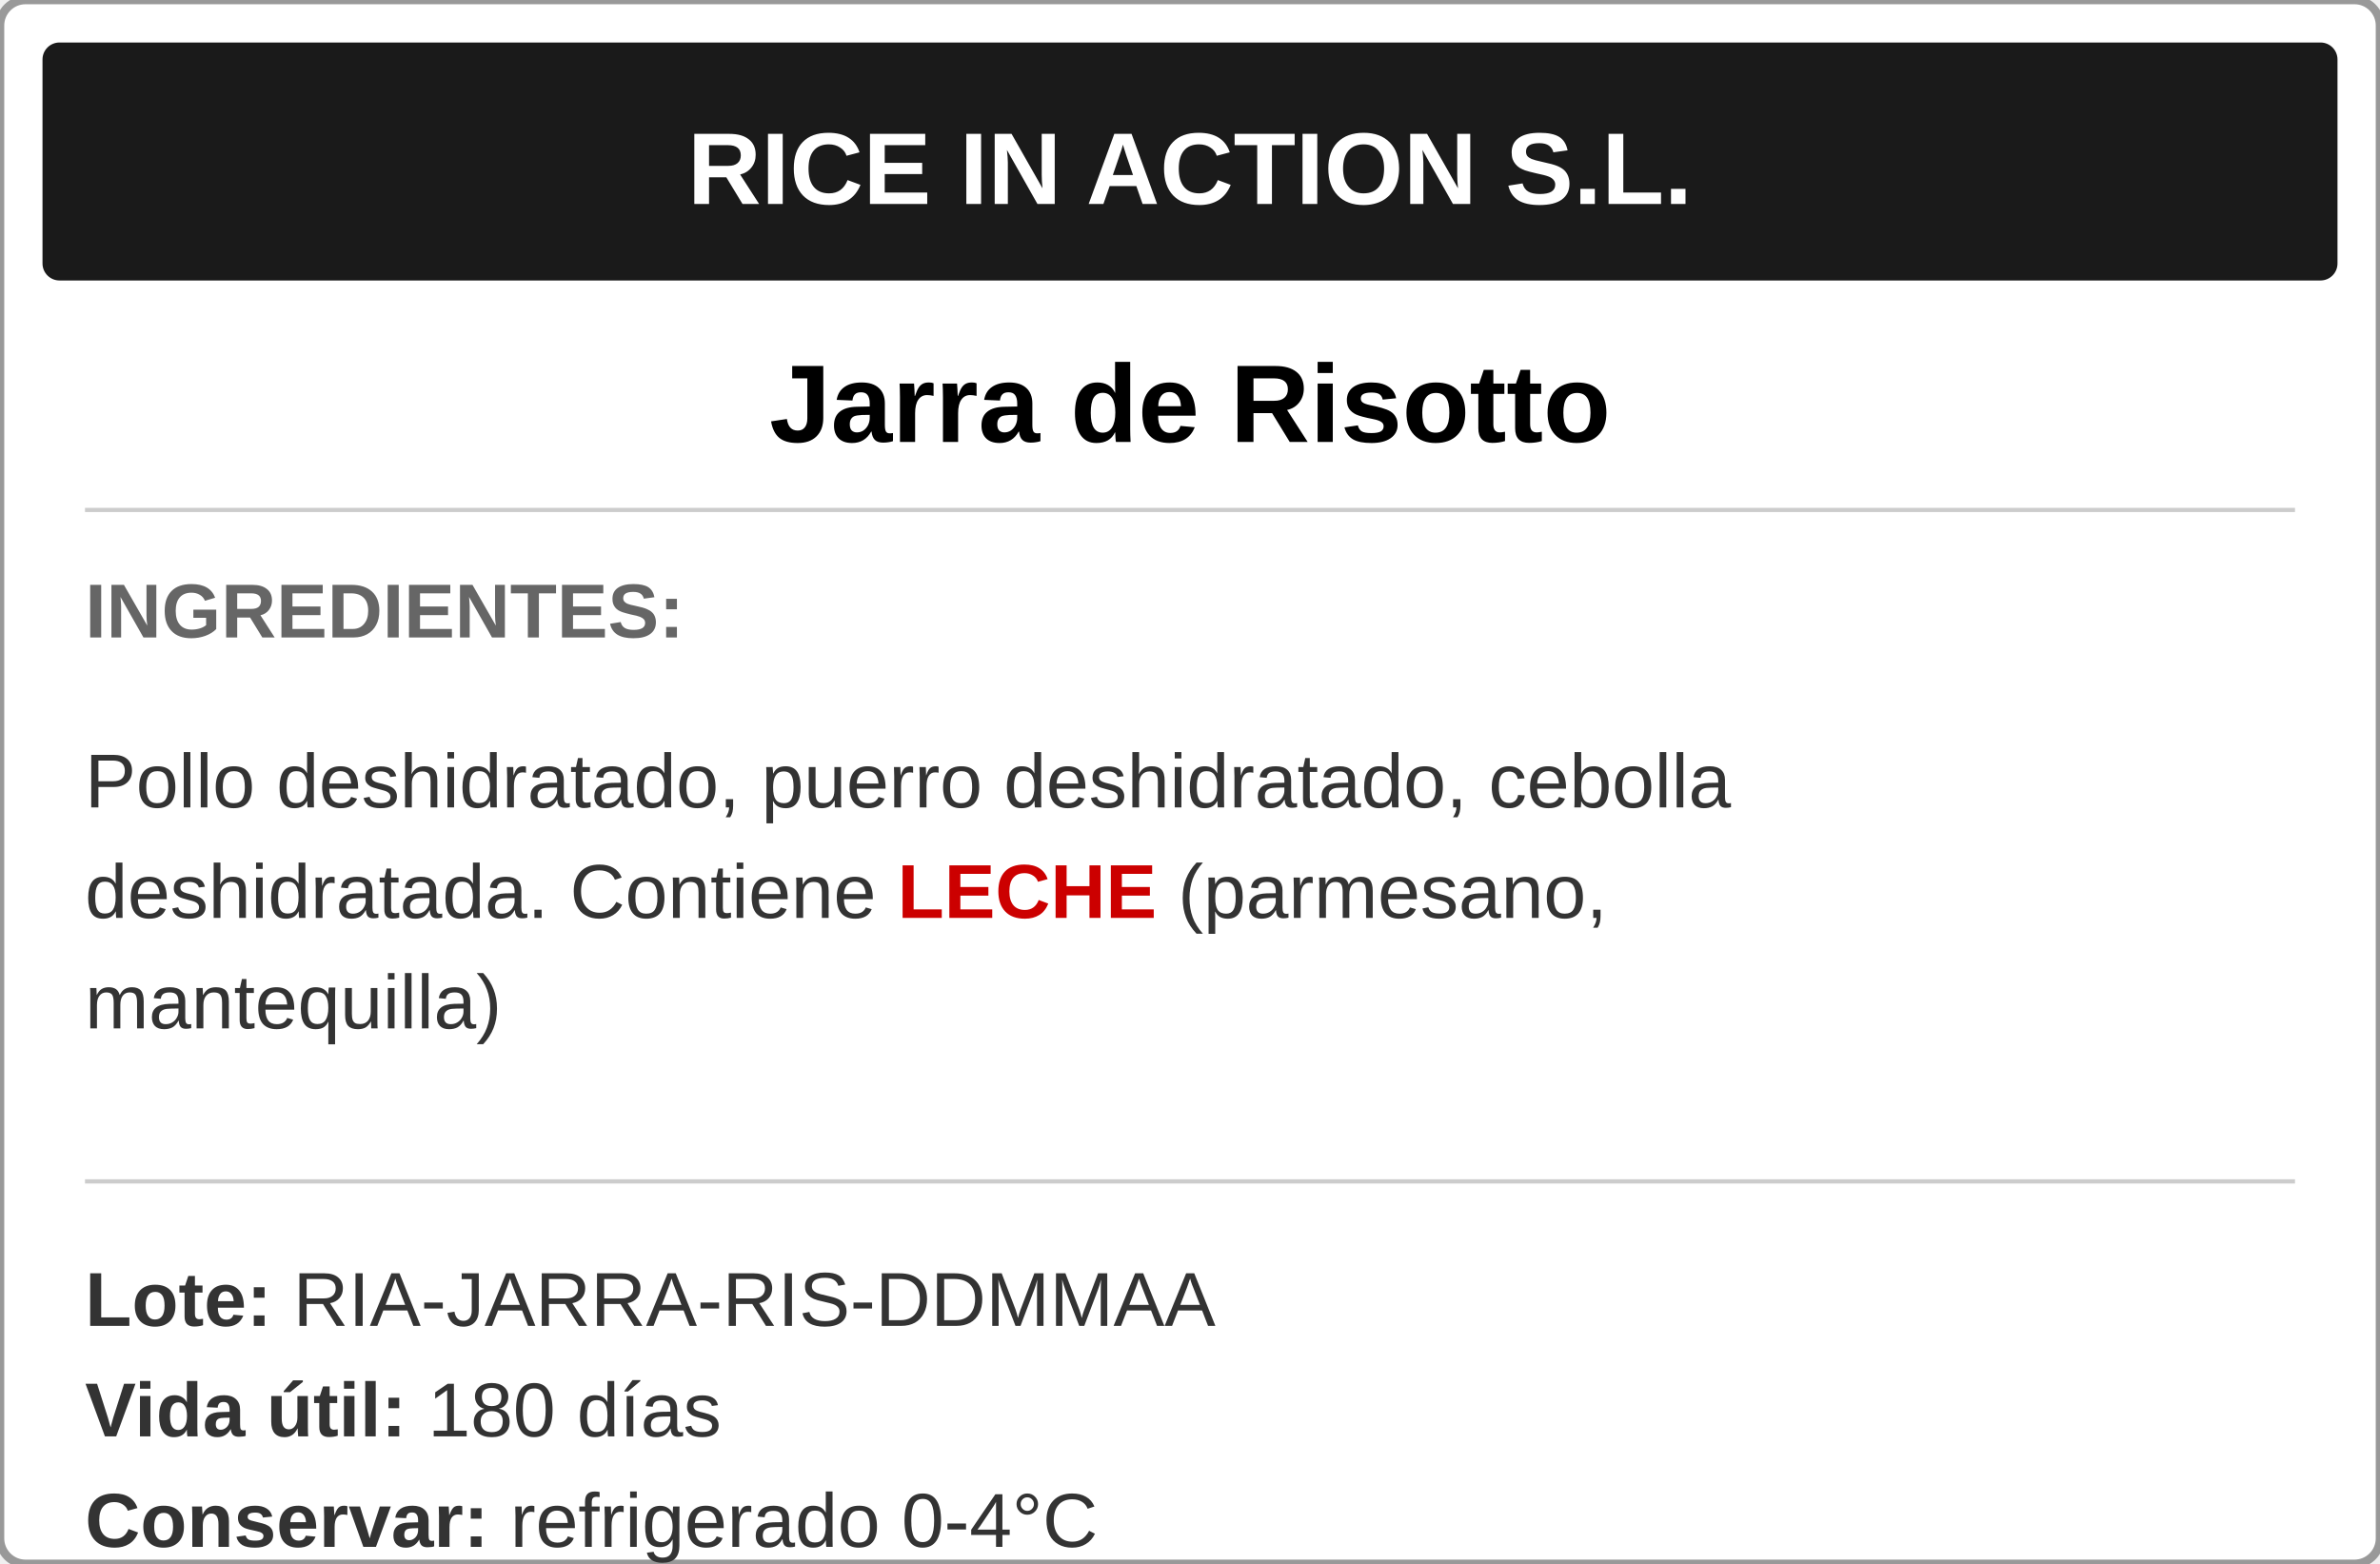
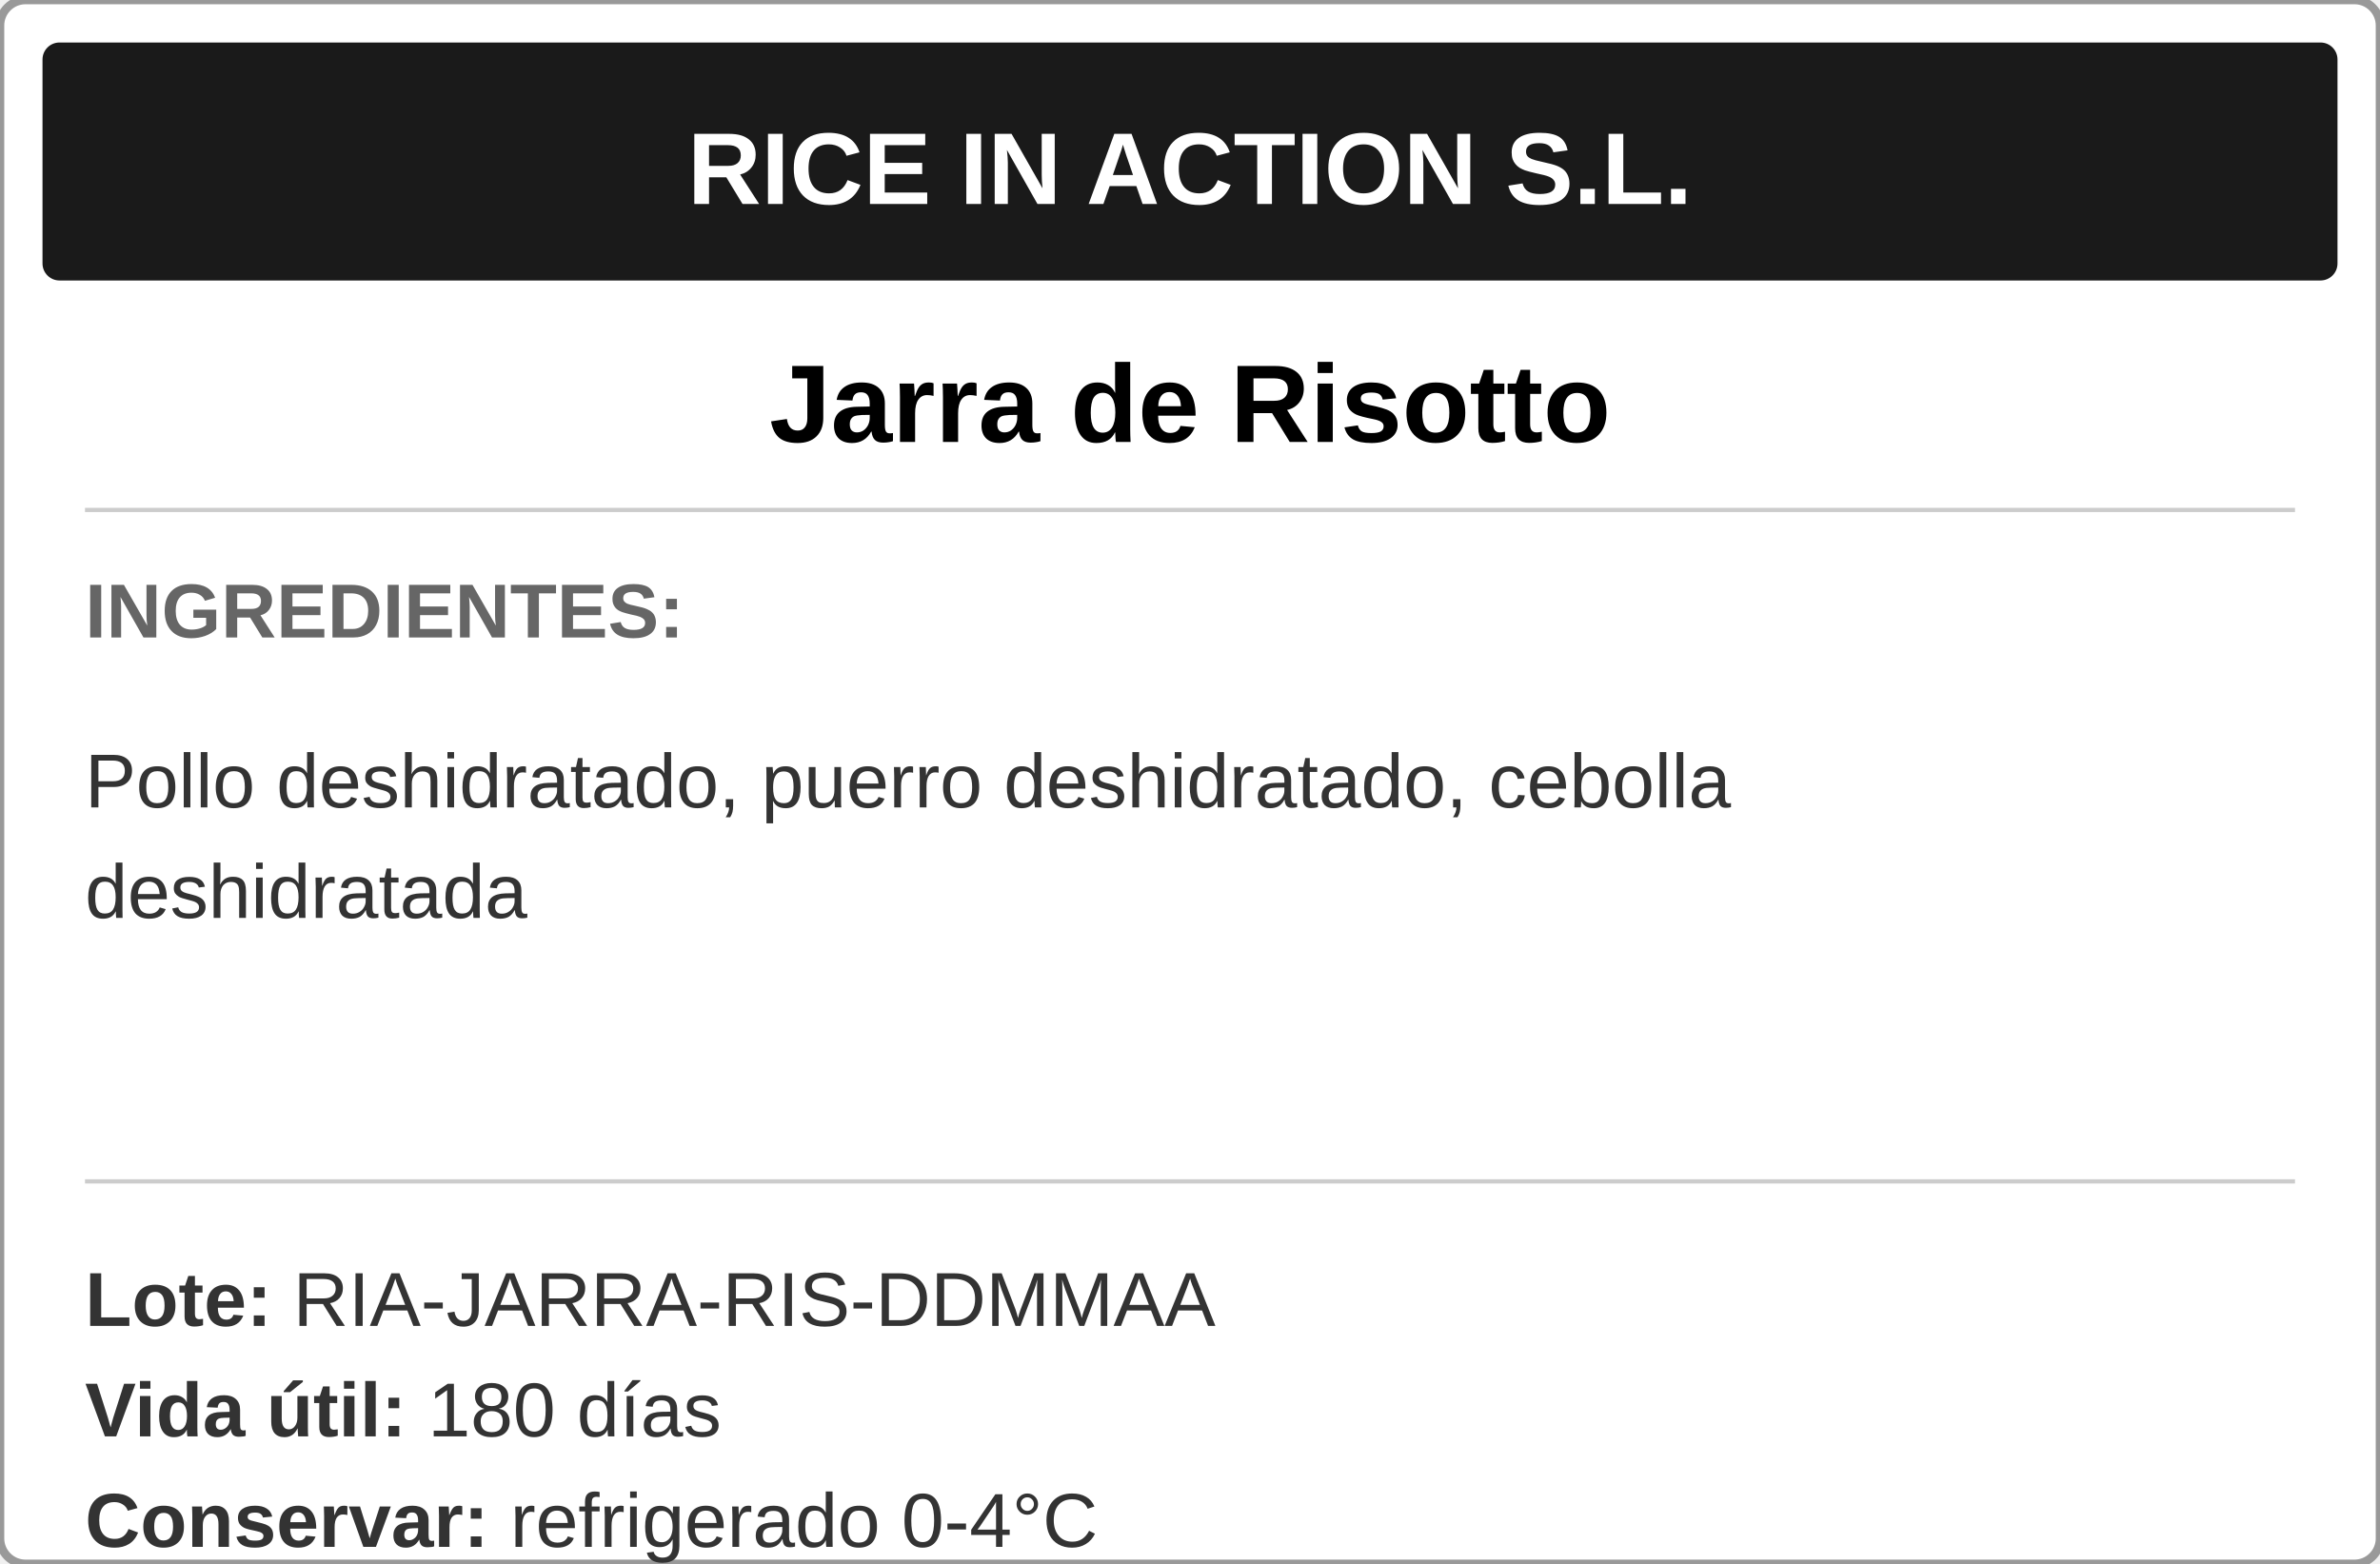
<svg xmlns="http://www.w3.org/2000/svg" viewBox="0 0 280 184" width="280" height="184">
  <rect width="280" height="184" fill="white" stroke="#999" stroke-width="1" rx="3" />
  <rect x="5" y="5" width="270" height="28" fill="#1a1a1a" rx="2" />
  <text x="140" y="24" font-family="Arial,sans-serif" font-size="12" fill="white" text-anchor="middle" font-weight="bold">RICE IN ACTION S.L.</text>
  <text x="140" y="52" font-family="Arial,sans-serif" font-size="13" fill="#000" text-anchor="middle" font-weight="bold">Jarra de Risotto</text>
  <line x1="10" y1="60" x2="270" y2="60" stroke="#ccc" stroke-width="0.5" />
  <text x="10" y="75" font-family="Arial,sans-serif" font-size="9" fill="#666" font-weight="bold">INGREDIENTES:</text>
  <g font-family="Arial,sans-serif">
    <text x="10" y="95" font-size="9" fill="#333">Pollo deshidratado, puerro deshidratado, cebolla</text>
-     <text x="10" y="108" font-size="9" fill="#333">deshidratada. Contiene <tspan fill="#c00" font-weight="bold">LECHE</tspan> (parmesano,</text>
-     <text x="10" y="121" font-size="9" fill="#333">mantequilla)</text>
+     <text x="10" y="108" font-size="9" fill="#333">deshidratada</text>
  </g>
  <line x1="10" y1="139" x2="270" y2="139" stroke="#ccc" stroke-width="0.5" />
  <text x="10" y="156" font-family="Arial,sans-serif" font-size="9" fill="#333">
    <tspan font-weight="bold">Lote:</tspan> RIA-JARRA-RIS-DDMMAA
  </text>
  <text x="10" y="169" font-family="Arial,sans-serif" font-size="9" fill="#333">
    <tspan font-weight="bold">Vida útil:</tspan> 180 días
  </text>
  <text x="10" y="182" font-family="Arial,sans-serif" font-size="9" fill="#333">
    <tspan font-weight="bold">Conservar:</tspan> refrigerado 0-4°C
  </text>
</svg>
